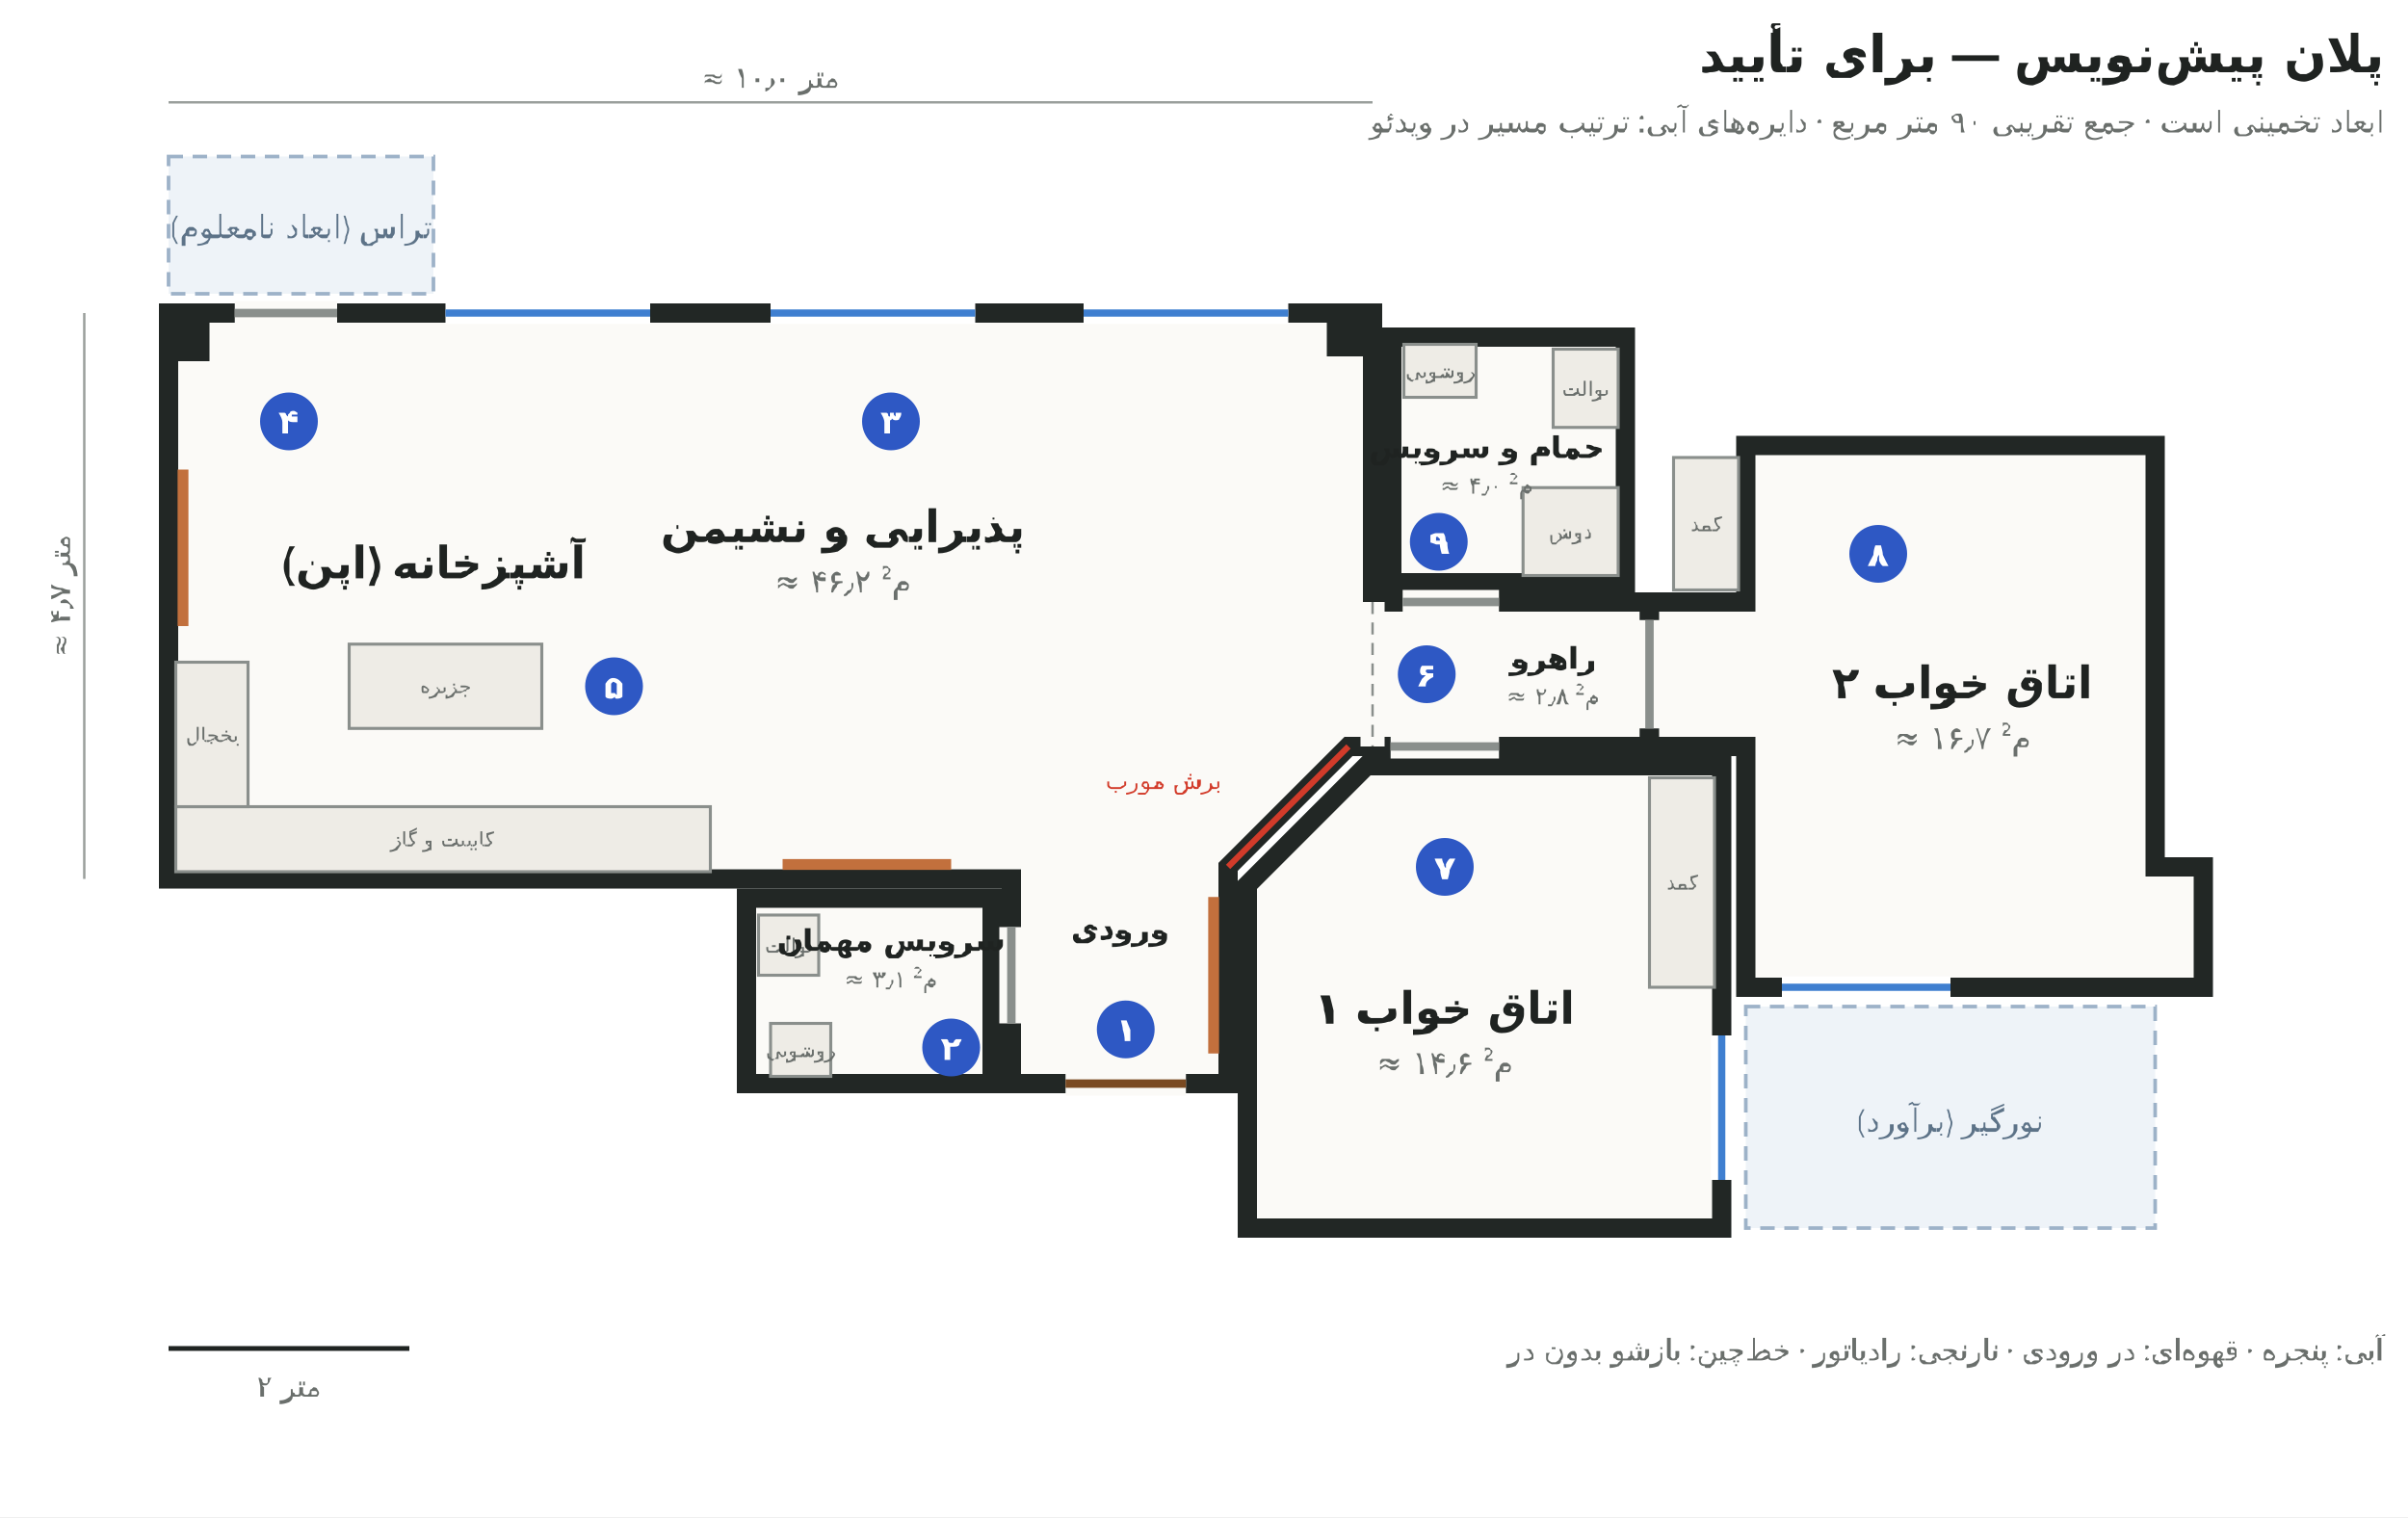
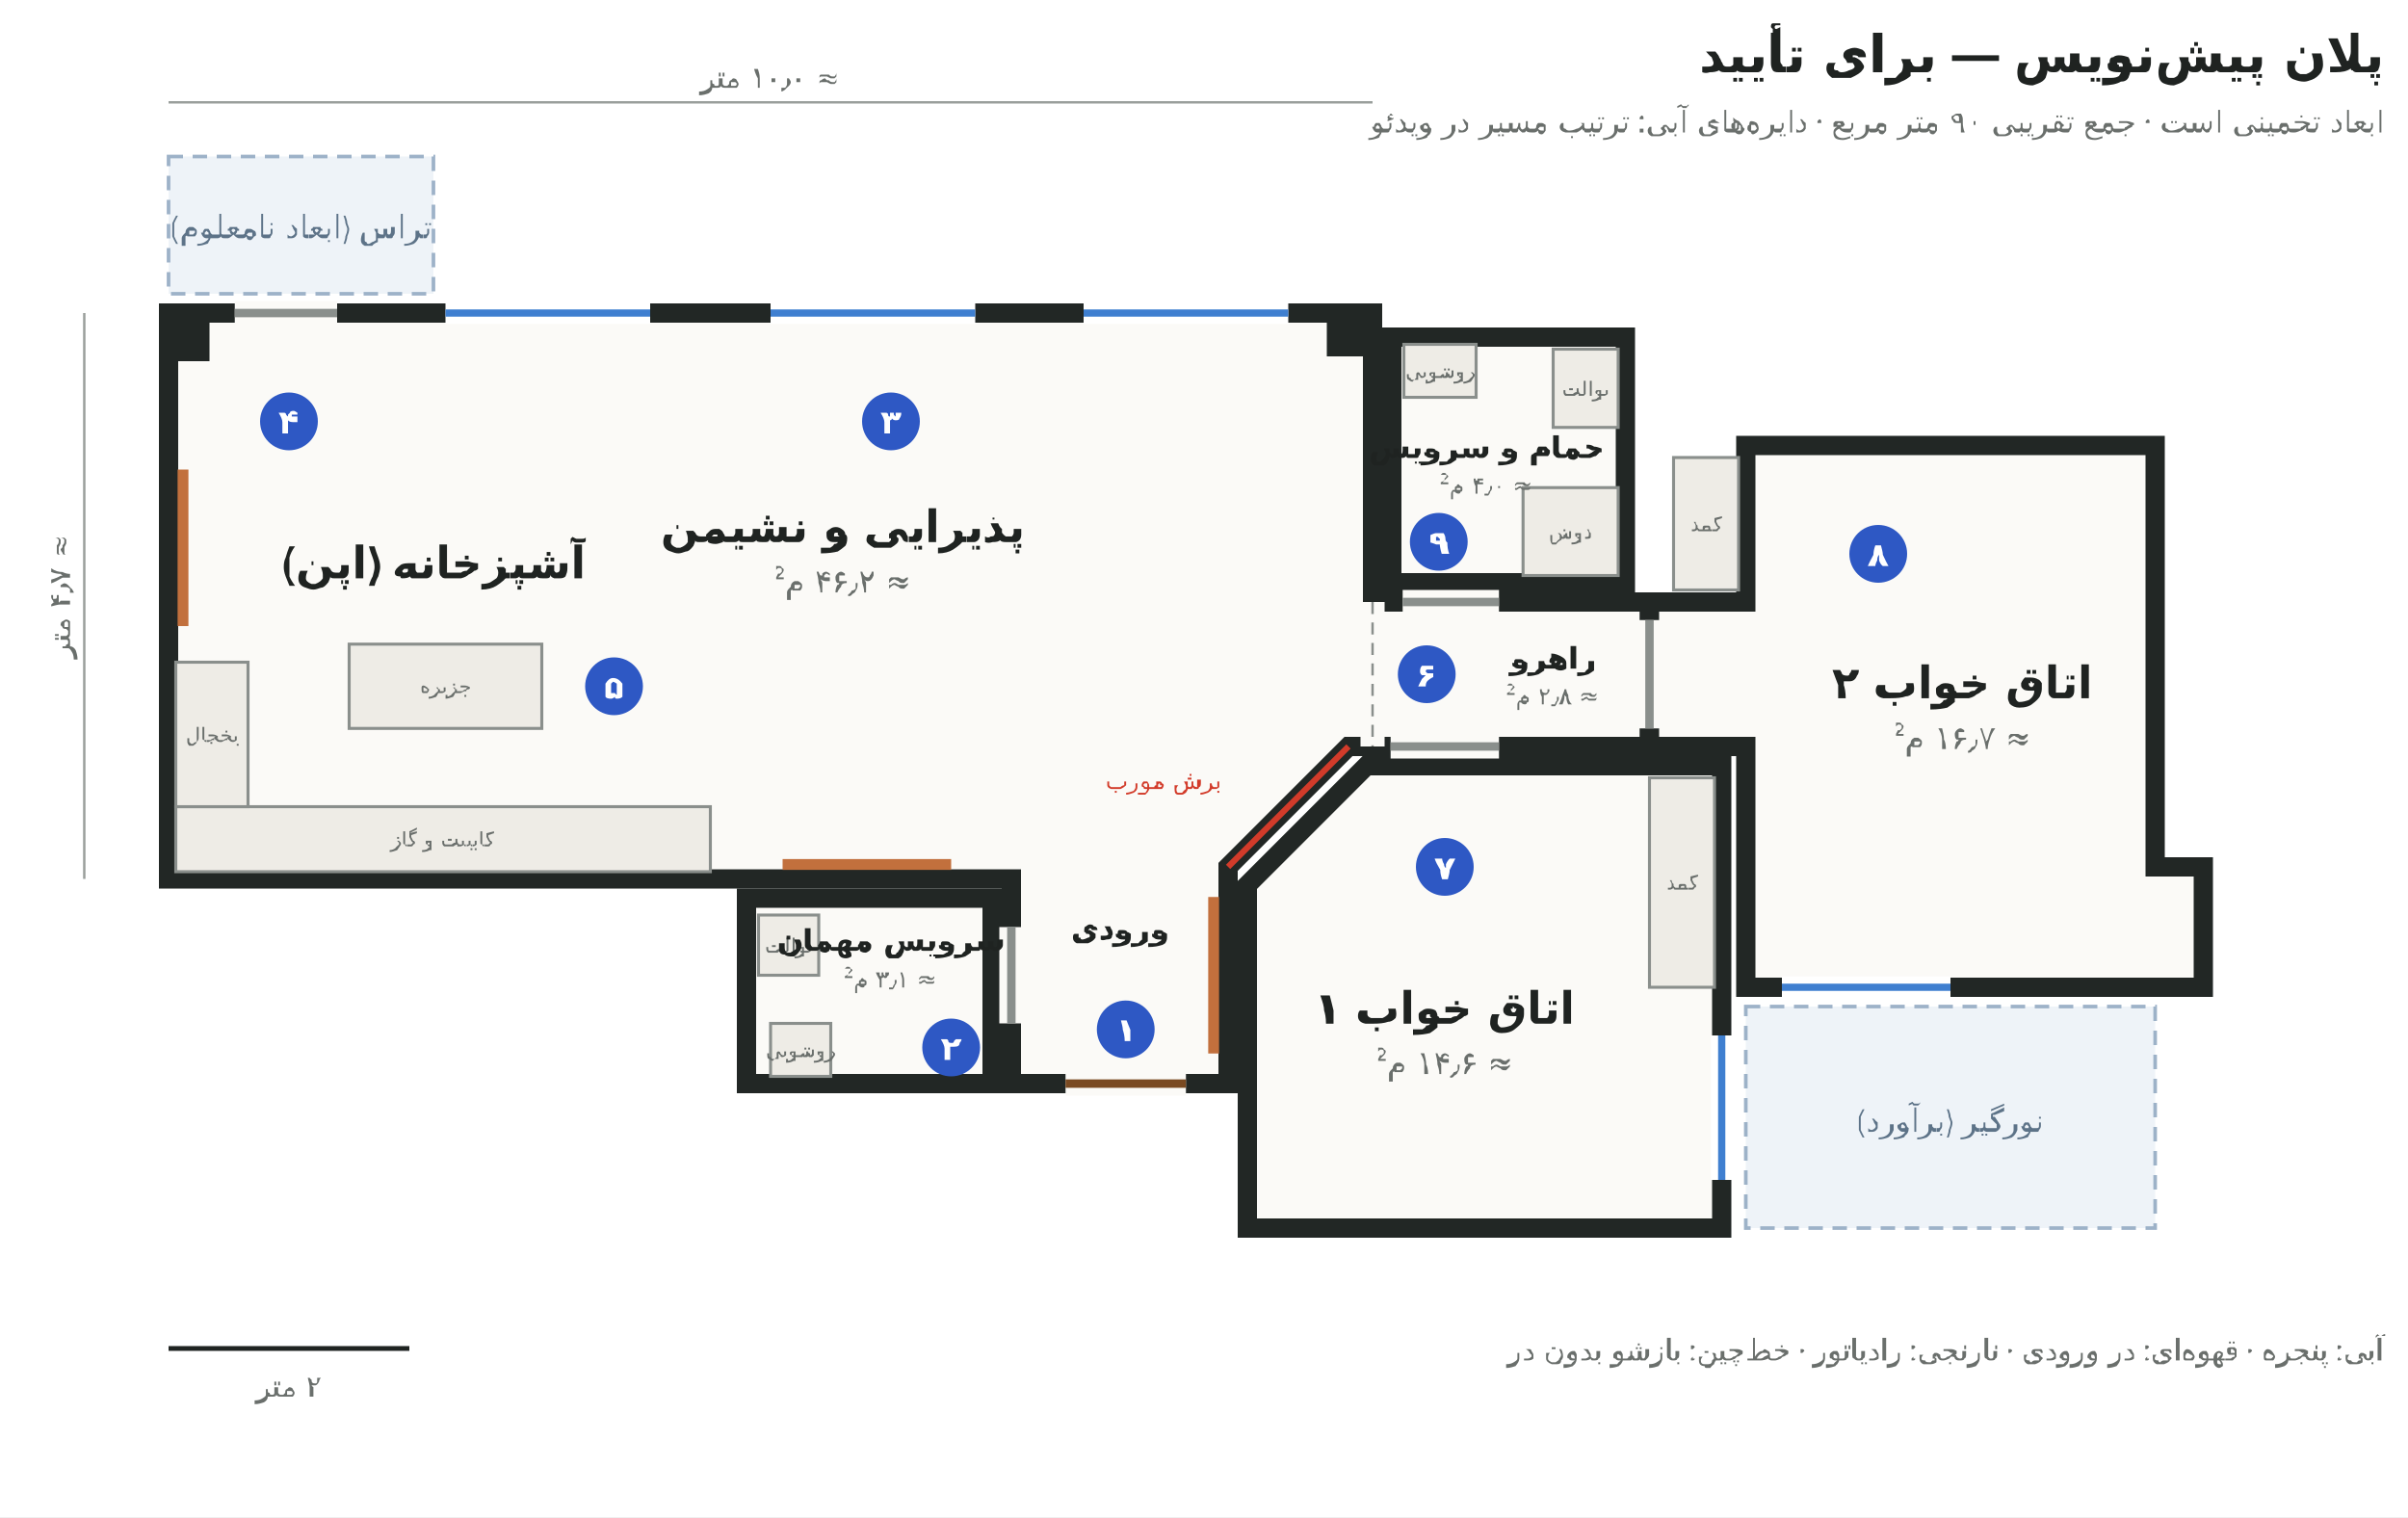
- <svg xmlns="http://www.w3.org/2000/svg" viewBox="-1.4 -2.6 20 12.6" font-family="Vazirmatn, Tahoma, sans-serif">
+ <svg xmlns="http://www.w3.org/2000/svg" viewBox="-1.4 -2.6 20 12.6" direction="rtl" font-family="Vazirmatn, Tahoma, sans-serif">
  <rect x="-1.4" y="-2.6" width="20" height="12.6" fill="#ffffff" />
  <rect x="13.1" y="5.76" width="3.4" height="1.84" fill="#eef3f8" stroke="#9db2c8" stroke-width="0.03" stroke-dasharray="0.12 0.08" />
  <text x="14.8" y="6.8" font-size="0.26" text-anchor="middle" fill="#5d7388">نورگیر (برآورد)</text>
  <rect x="0" y="-1.3" width="2.2" height="1.14" fill="#eef3f8" stroke="#9db2c8" stroke-width="0.03" stroke-dasharray="0.12 0.08" />
  <text x="1.1" y="-0.62" font-size="0.26" text-anchor="middle" fill="#5d7388">تراس (ابعاد نامعلوم)</text>
  <polygon points="0,0 10,0 10,2.4 10,3.6 9.8,3.6 8.8,4.6 8.8,6.4 7,6.4 7,4.7 0,4.7" fill="#fbfaf7" stroke="#222725" stroke-width="0.16" stroke-linejoin="miter" />
  <polygon points="4.8,4.86 6.84,4.86 6.84,6.4 4.8,6.4" fill="#fbfaf7" stroke="#222725" stroke-width="0.16" stroke-linejoin="miter" />
  <polygon points="10,2.4 12.3,2.4 12.3,3.6 10,3.6" fill="#fbfaf7" stroke="#222725" stroke-width="0.16" stroke-linejoin="miter" />
  <polygon points="10.16,0.2 12.1,0.2 12.1,2.24 10.16,2.24" fill="#fbfaf7" stroke="#222725" stroke-width="0.16" stroke-linejoin="miter" />
  <polygon points="9.95,3.76 12.9,3.76 12.9,7.6 8.96,7.6 8.96,4.75" fill="#fbfaf7" stroke="#222725" stroke-width="0.16" stroke-linejoin="miter" />
  <polygon points="12.3,2.4 13.1,2.4 13.1,1.1 16.5,1.1 16.5,4.6 16.9,4.6 16.9,5.6 13.1,5.6 13.1,3.6 12.3,3.6" fill="#fbfaf7" stroke="#222725" stroke-width="0.16" stroke-linejoin="miter" />
  <rect x="0.06" y="4.1" width="4.44" height="0.54" fill="#eeece6" stroke="#8a8f8c" stroke-width="0.025" />
  <text x="2.28" y="4.43" font-size="0.17" text-anchor="middle" fill="#6a6f6c">کابینت و گاز</text>
  <rect x="0.06" y="2.9" width="0.6" height="1.2" fill="#eeece6" stroke="#8a8f8c" stroke-width="0.025" />
  <text x="0.36" y="3.56" font-size="0.17" text-anchor="middle" fill="#6a6f6c">یخچال</text>
  <rect x="1.5" y="2.75" width="1.6" height="0.7" fill="#eeece6" stroke="#8a8f8c" stroke-width="0.025" />
  <text x="2.3" y="3.16" font-size="0.17" text-anchor="middle" fill="#6a6f6c">جزیره</text>
  <rect x="12.3" y="3.86" width="0.54" height="1.74" fill="#eeece6" stroke="#8a8f8c" stroke-width="0.025" />
  <text x="12.57" y="4.79" font-size="0.17" text-anchor="middle" fill="#6a6f6c">کمد</text>
  <rect x="12.5" y="1.2" width="0.54" height="1.1" fill="#eeece6" stroke="#8a8f8c" stroke-width="0.025" />
  <text x="12.77" y="1.81" font-size="0.17" text-anchor="middle" fill="#6a6f6c">کمد</text>
  <rect x="10.26" y="0.26" width="0.6" height="0.44" fill="#eeece6" stroke="#8a8f8c" stroke-width="0.025" />
  <text x="10.56" y="0.54" font-size="0.17" text-anchor="middle" fill="#6a6f6c">روشویی</text>
  <rect x="11.5" y="0.3" width="0.54" height="0.65" fill="#eeece6" stroke="#8a8f8c" stroke-width="0.025" />
  <text x="11.77" y="0.685" font-size="0.17" text-anchor="middle" fill="#6a6f6c">توالت</text>
  <rect x="11.25" y="1.45" width="0.79" height="0.73" fill="#eeece6" stroke="#8a8f8c" stroke-width="0.025" />
  <text x="11.645" y="1.875" font-size="0.17" text-anchor="middle" fill="#6a6f6c">دوش</text>
  <rect x="5" y="5.9" width="0.5" height="0.44" fill="#eeece6" stroke="#8a8f8c" stroke-width="0.025" />
  <text x="5.25" y="6.18" font-size="0.17" text-anchor="middle" fill="#6a6f6c">روشویی</text>
  <rect x="4.9" y="5" width="0.5" height="0.5" fill="#eeece6" stroke="#8a8f8c" stroke-width="0.025" />
  <text x="5.15" y="5.31" font-size="0.17" text-anchor="middle" fill="#6a6f6c">توالت</text>
  <rect x="9.62" y="0" width="0.38" height="0.36" fill="#222725" />
  <rect x="0" y="0" width="0.34" height="0.4" fill="#222725" />
  <line x1="8.8" y1="4.85" x2="8.8" y2="6.15" stroke="#c2703d" stroke-width="0.09" transform="translate(-0.12 0)" />
  <line x1="5.1" y1="4.7" x2="6.5" y2="4.7" stroke="#c2703d" stroke-width="0.09" transform="translate(0 -0.12)" />
  <line x1="0" y1="1.3" x2="0" y2="2.6" stroke="#c2703d" stroke-width="0.09" transform="translate(0.12 0)" />
  <line x1="7.45" y1="6.4" x2="8.45" y2="6.4" stroke="#fbfaf7" stroke-width="0.2" />
  <line x1="7.45" y1="6.4" x2="8.45" y2="6.4" stroke="#7a4a22" stroke-width="0.07" />
  <line x1="7" y1="5.1" x2="7" y2="5.9" stroke="#fbfaf7" stroke-width="0.2" />
  <line x1="7" y1="5.1" x2="7" y2="5.9" stroke="#8a8f8c" stroke-width="0.07" />
  <line x1="10.25" y1="2.4" x2="11.05" y2="2.4" stroke="#fbfaf7" stroke-width="0.2" />
  <line x1="10.25" y1="2.4" x2="11.05" y2="2.4" stroke="#8a8f8c" stroke-width="0.07" />
  <line x1="10.15" y1="3.6" x2="11.05" y2="3.6" stroke="#fbfaf7" stroke-width="0.2" />
  <line x1="10.15" y1="3.6" x2="11.05" y2="3.6" stroke="#8a8f8c" stroke-width="0.07" />
  <line x1="12.3" y1="2.55" x2="12.3" y2="3.45" stroke="#fbfaf7" stroke-width="0.2" />
  <line x1="12.3" y1="2.55" x2="12.3" y2="3.45" stroke="#8a8f8c" stroke-width="0.07" />
  <line x1="10" y1="2.4" x2="10" y2="3.6" stroke="#fbfaf7" stroke-width="0.2" />
  <line x1="10" y1="2.4" x2="10" y2="3.6" stroke="#8a8f8c" stroke-width="0.02" stroke-dasharray="0.1 0.07" />
  <line x1="0.55" y1="0" x2="1.4" y2="0" stroke="#fbfaf7" stroke-width="0.2" />
  <line x1="0.55" y1="0" x2="1.4" y2="0" stroke="#8a8f8c" stroke-width="0.07" />
  <line x1="2.3" y1="0" x2="4" y2="0" stroke="#ffffff" stroke-width="0.18" />
  <line x1="2.3" y1="0" x2="4" y2="0" stroke="#3f7fd0" stroke-width="0.06" />
  <line x1="5" y1="0" x2="6.7" y2="0" stroke="#ffffff" stroke-width="0.18" />
  <line x1="5" y1="0" x2="6.7" y2="0" stroke="#3f7fd0" stroke-width="0.06" />
  <line x1="7.6" y1="0" x2="9.3" y2="0" stroke="#ffffff" stroke-width="0.18" />
  <line x1="7.6" y1="0" x2="9.3" y2="0" stroke="#3f7fd0" stroke-width="0.06" />
  <line x1="12.9" y1="6" x2="12.9" y2="7.2" stroke="#ffffff" stroke-width="0.18" />
  <line x1="12.9" y1="6" x2="12.9" y2="7.2" stroke="#3f7fd0" stroke-width="0.06" />
  <line x1="13.4" y1="5.6" x2="14.8" y2="5.6" stroke="#ffffff" stroke-width="0.18" />
  <line x1="13.4" y1="5.6" x2="14.8" y2="5.6" stroke="#3f7fd0" stroke-width="0.06" />
  <line x1="9.8" y1="3.6" x2="8.8" y2="4.6" stroke="#d23b2a" stroke-width="0.05" />
-   <text x="8.75" y="3.95" font-size="0.2" text-anchor="end" fill="#d23b2a">برش مورب</text>
+   <text x="8.75" y="3.95" font-size="0.2" text-anchor="start" fill="#d23b2a">برش مورب</text>
  <text x="5.6" y="1.9" font-size="0.36" font-weight="700" text-anchor="middle" fill="#1f2321">پذیرایی و نشیمن</text>
  <text x="5.6" y="2.32" font-size="0.26" text-anchor="middle" fill="#6a6f6c">≈ ۴۶٫۲ م²</text>
  <text x="2.2" y="2.2" font-size="0.36" font-weight="700" text-anchor="middle" fill="#1f2321">آشپزخانه (اپن)</text>
  <text x="7.9" y="5.2" font-size="0.25" font-weight="700" text-anchor="middle" fill="#1f2321">ورودی</text>
  <text x="6" y="5.3" font-size="0.25" font-weight="700" text-anchor="middle" fill="#1f2321">سرویس مهمان</text>
  <text x="6" y="5.6" font-size="0.2" text-anchor="middle" fill="#6a6f6c">≈ ۳٫۱ م²</text>
  <text x="11.5" y="2.95" font-size="0.25" font-weight="700" text-anchor="middle" fill="#1f2321">راهرو</text>
  <text x="11.5" y="3.25" font-size="0.2" text-anchor="middle" fill="#6a6f6c">≈ ۲٫۸ م²</text>
  <text x="10.95" y="1.2" font-size="0.25" font-weight="700" text-anchor="middle" fill="#1f2321">حمام و سرویس</text>
  <text x="10.95" y="1.5" font-size="0.2" text-anchor="middle" fill="#6a6f6c">≈ ۴٫۰ م²</text>
  <text x="10.6" y="5.9" font-size="0.36" font-weight="700" text-anchor="middle" fill="#1f2321">اتاق خواب ۱</text>
  <text x="10.6" y="6.32" font-size="0.26" text-anchor="middle" fill="#6a6f6c">≈ ۱۴٫۶ م²</text>
  <text x="14.9" y="3.2" font-size="0.36" font-weight="700" text-anchor="middle" fill="#1f2321">اتاق خواب ۲</text>
  <text x="14.9" y="3.62" font-size="0.26" text-anchor="middle" fill="#6a6f6c">≈ ۱۶٫۷ م²</text>
  <circle cx="7.95" cy="5.95" r="0.24" fill="#2e58c4" />
  <text x="7.95" y="6.05" font-size="0.28" font-weight="700" text-anchor="middle" fill="#fff">۱</text>
  <circle cx="6.5" cy="6.1" r="0.24" fill="#2e58c4" />
  <text x="6.5" y="6.2" font-size="0.28" font-weight="700" text-anchor="middle" fill="#fff">۲</text>
  <circle cx="6" cy="0.9" r="0.24" fill="#2e58c4" />
  <text x="6" y="1" font-size="0.28" font-weight="700" text-anchor="middle" fill="#fff">۳</text>
  <circle cx="1" cy="0.9" r="0.24" fill="#2e58c4" />
  <text x="1" y="1" font-size="0.28" font-weight="700" text-anchor="middle" fill="#fff">۴</text>
  <circle cx="3.7" cy="3.1" r="0.24" fill="#2e58c4" />
  <text x="3.7" y="3.2" font-size="0.28" font-weight="700" text-anchor="middle" fill="#fff">۵</text>
  <circle cx="10.45" cy="3" r="0.24" fill="#2e58c4" />
  <text x="10.45" y="3.1" font-size="0.28" font-weight="700" text-anchor="middle" fill="#fff">۶</text>
  <circle cx="10.6" cy="4.6" r="0.24" fill="#2e58c4" />
  <text x="10.6" y="4.7" font-size="0.28" font-weight="700" text-anchor="middle" fill="#fff">۷</text>
  <circle cx="14.2" cy="2" r="0.24" fill="#2e58c4" />
  <text x="14.2" y="2.1" font-size="0.28" font-weight="700" text-anchor="middle" fill="#fff">۸</text>
  <circle cx="10.55" cy="1.9" r="0.24" fill="#2e58c4" />
  <text x="10.55" y="2" font-size="0.28" font-weight="700" text-anchor="middle" fill="#fff">۹</text>
  <line x1="0" y1="-1.75" x2="10" y2="-1.75" stroke="#9a9f9c" stroke-width="0.02" />
  <text x="5" y="-1.87" font-size="0.24" text-anchor="middle" fill="#6a6f6c">≈ ۱۰٫۰ متر</text>
  <line x1="-0.7" y1="0" x2="-0.7" y2="4.7" stroke="#9a9f9c" stroke-width="0.02" />
  <text x="-0.82" y="2.35" font-size="0.24" text-anchor="middle" fill="#6a6f6c" transform="rotate(-90 -0.82 2.35)">≈ ۴٫۷ متر</text>
-   <text x="18.4" y="-2.0" font-size="0.42" font-weight="700" text-anchor="end" fill="#1f2321">پلان پیش‌نویس — برای تأیید</text>
-   <text x="18.4" y="-1.5" font-size="0.25" text-anchor="end" fill="#6a6f6c">ابعاد تخمینی است · جمع تقریبی ۹۰ متر مربع · دایره‌های آبی: ترتیب مسیر در ویدئو</text>
+   <text x="18.4" y="-2.0" font-size="0.42" font-weight="700" text-anchor="start" fill="#1f2321">پلان پیش‌نویس — برای تأیید</text>
+   <text x="18.4" y="-1.5" font-size="0.25" text-anchor="start" fill="#6a6f6c">ابعاد تخمینی است · جمع تقریبی ۹۰ متر مربع · دایره‌های آبی: ترتیب مسیر در ویدئو</text>
  <line x1="0" y1="8.6" x2="2" y2="8.6" stroke="#1f2321" stroke-width="0.04" />
  <text x="1" y="9.0" font-size="0.24" text-anchor="middle" fill="#6a6f6c">۲ متر</text>
-   <text x="18.4" y="8.7" font-size="0.24" text-anchor="end" fill="#6a6f6c">آبی: پنجره · قهوه‌ای: در ورودی · نارنجی: رادیاتور · خط‌چین: بازشو بدون در</text>
+   <text x="18.4" y="8.7" font-size="0.24" text-anchor="start" fill="#6a6f6c">آبی: پنجره · قهوه‌ای: در ورودی · نارنجی: رادیاتور · خط‌چین: بازشو بدون در</text>
</svg>
